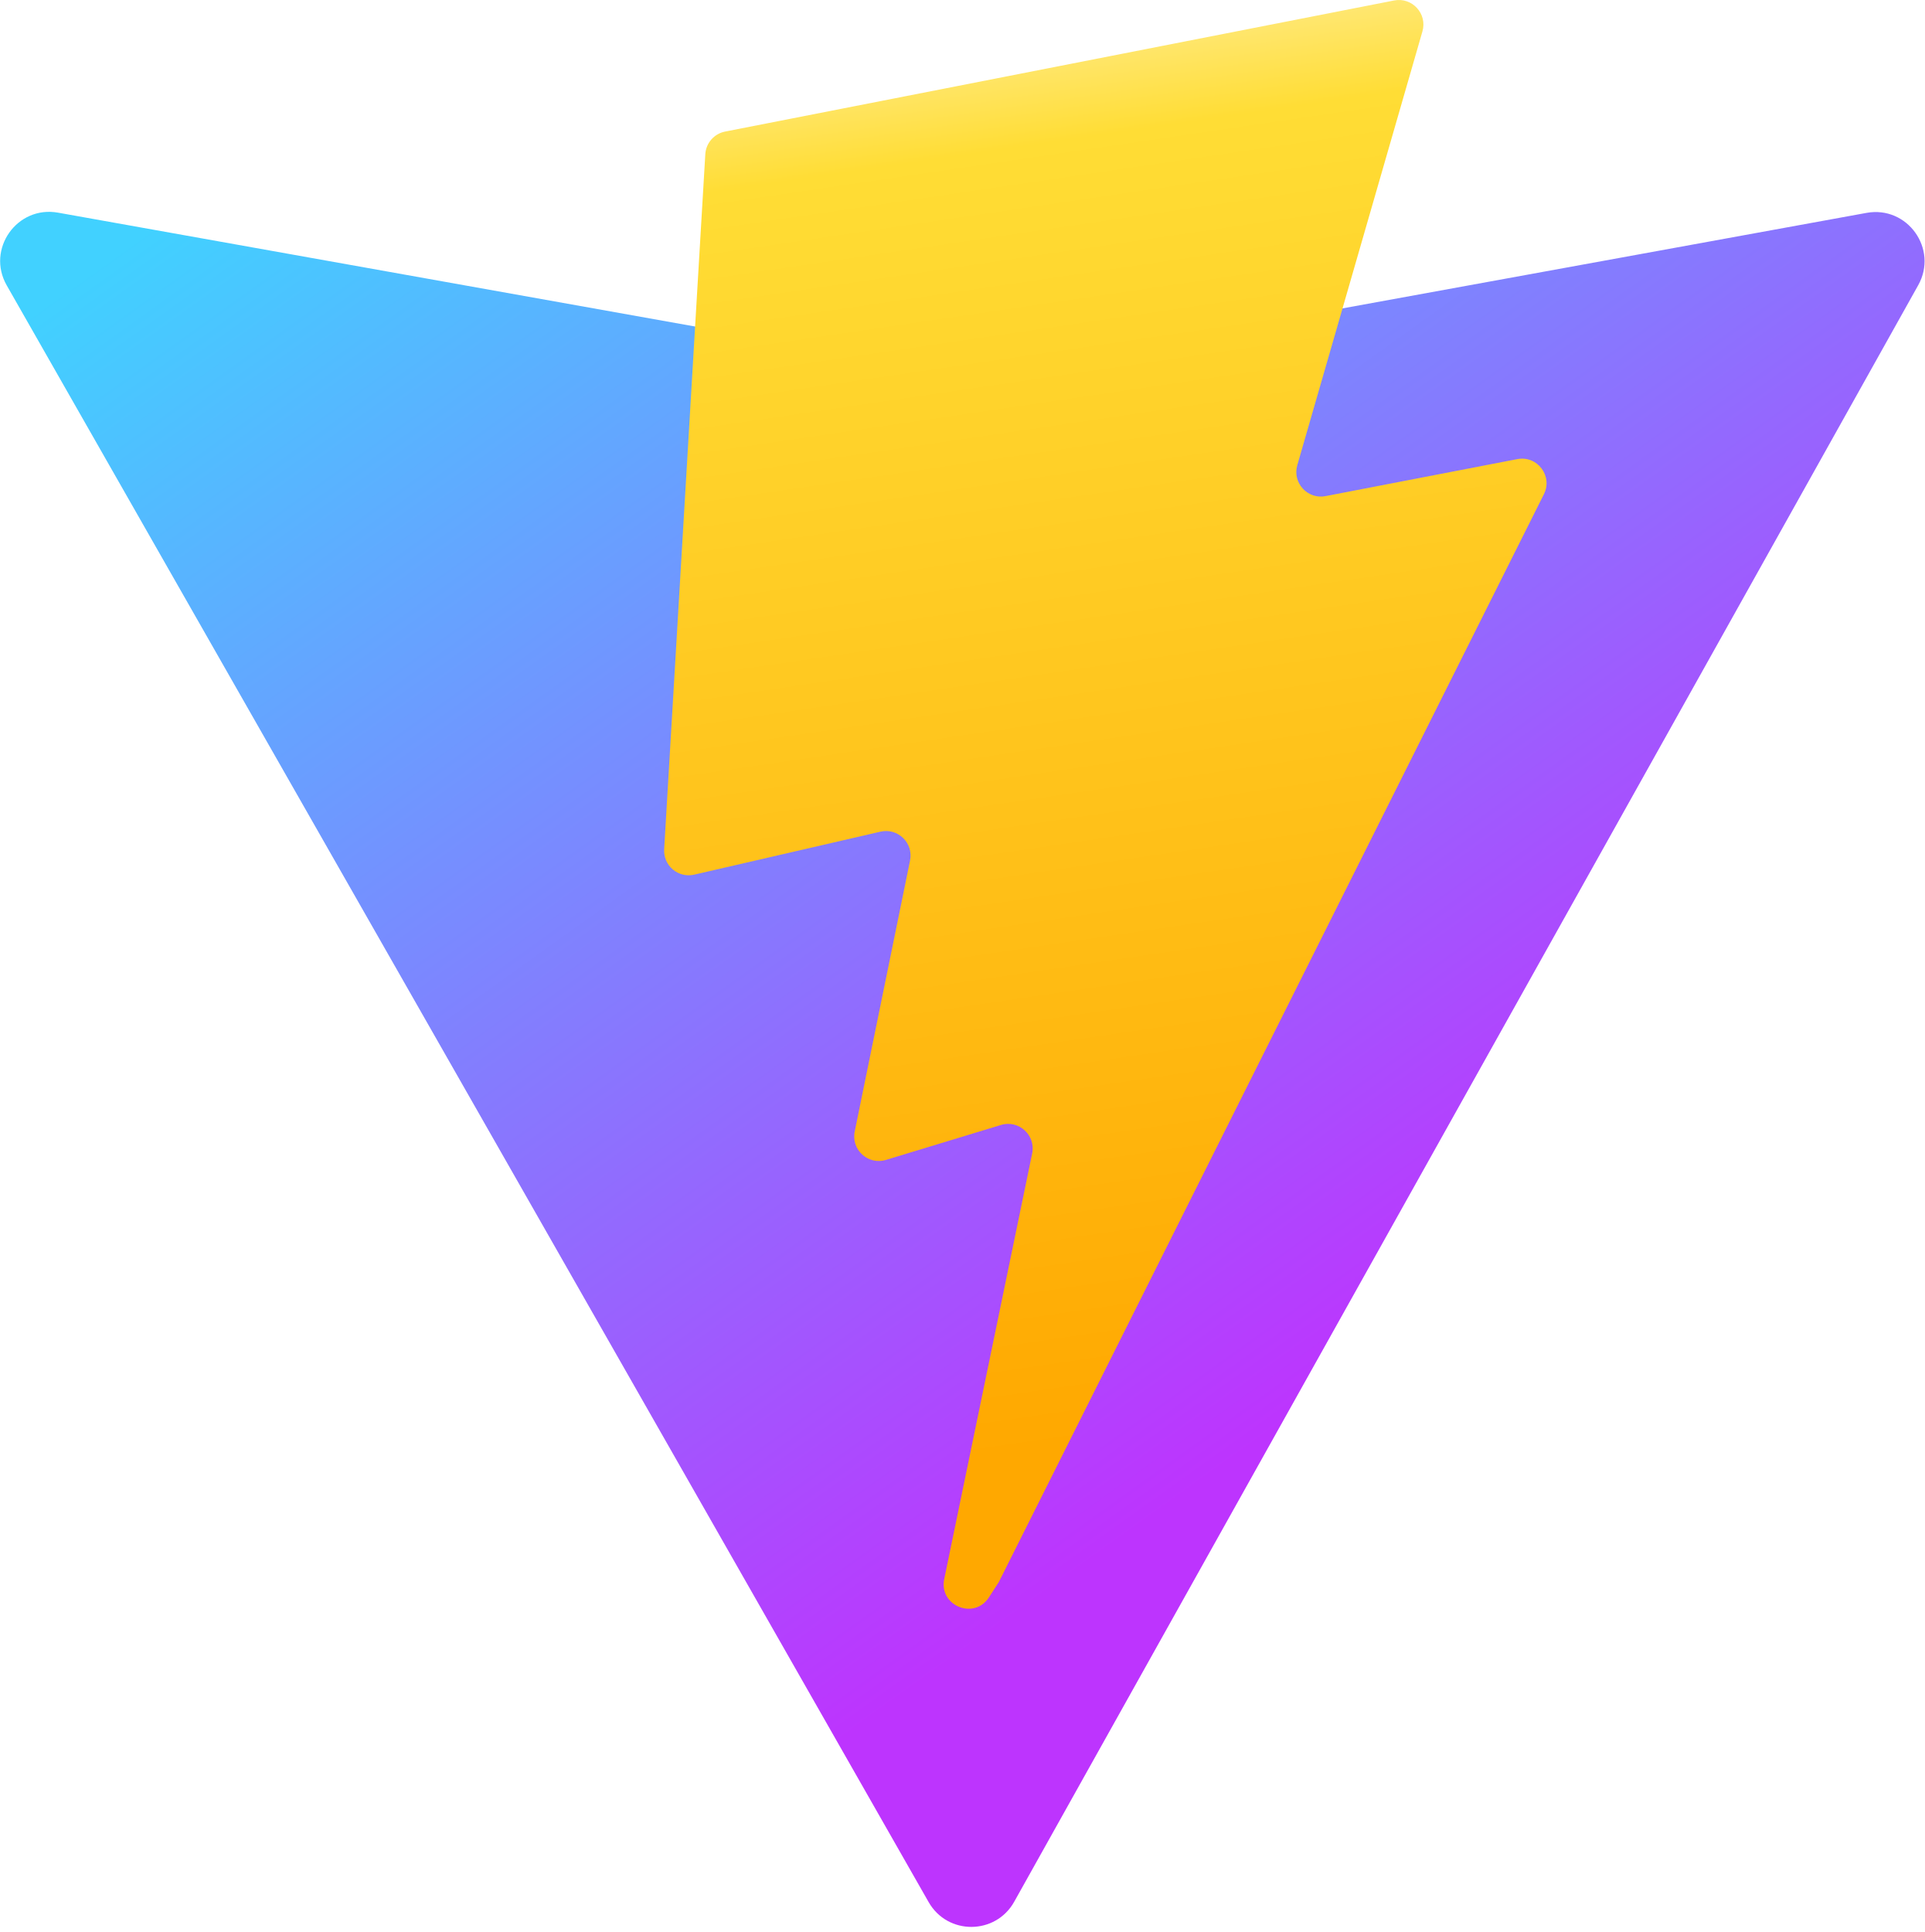
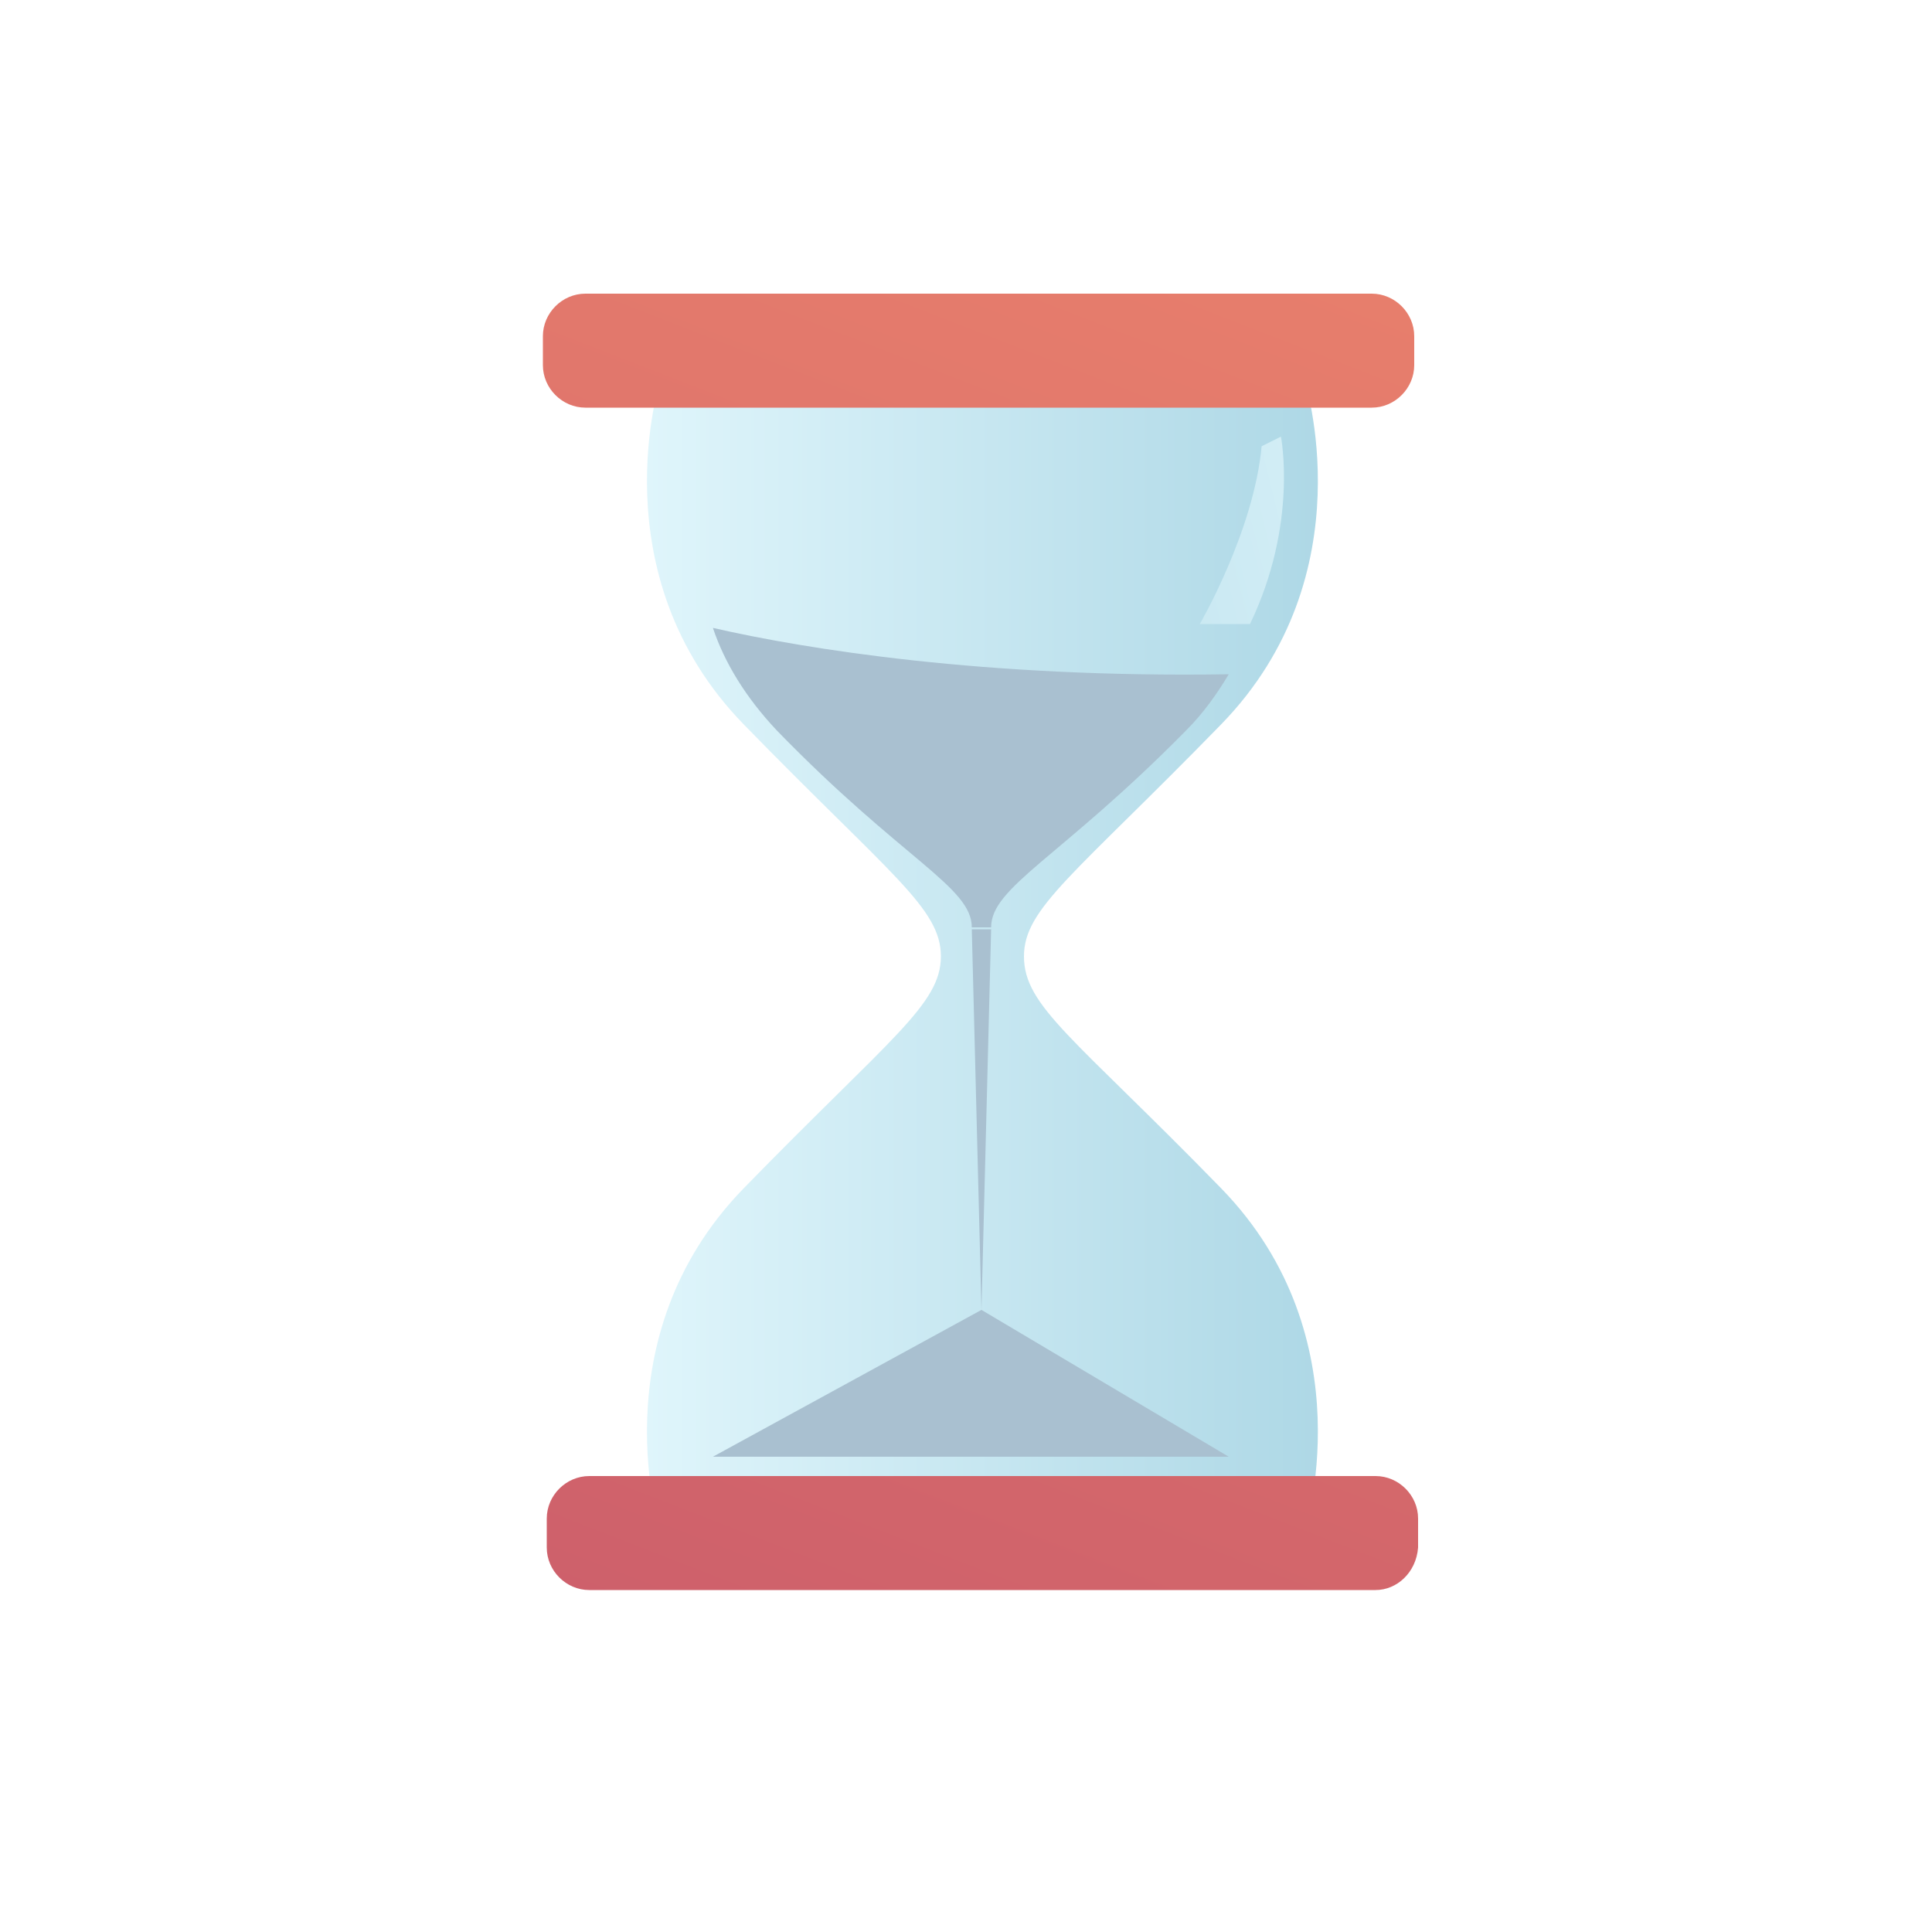
- <svg xmlns="http://www.w3.org/2000/svg" aria-hidden="true" role="img" class="iconify iconify--logos" width="31.88" height="32" preserveAspectRatio="xMidYMid meet" viewBox="0 0 256 257">
-   <defs>
-     <linearGradient id="IconifyId1813088fe1fbc01fb466" x1="-.828%" x2="57.636%" y1="7.652%" y2="78.411%">
-       <stop offset="0%" stop-color="#41D1FF" />
-       <stop offset="100%" stop-color="#BD34FE" />
-     </linearGradient>
-     <linearGradient id="IconifyId1813088fe1fbc01fb467" x1="43.376%" x2="50.316%" y1="2.242%" y2="89.03%">
-       <stop offset="0%" stop-color="#FFEA83" />
-       <stop offset="8.333%" stop-color="#FFDD35" />
-       <stop offset="100%" stop-color="#FFA800" />
-     </linearGradient>
-   </defs>
-   <path fill="url(#IconifyId1813088fe1fbc01fb466)" d="M255.153 37.938L134.897 252.976c-2.483 4.44-8.862 4.466-11.382.048L.875 37.958c-2.746-4.814 1.371-10.646 6.827-9.67l120.385 21.517a6.537 6.537 0 0 0 2.322-.004l117.867-21.483c5.438-.991 9.574 4.796 6.877 9.62Z" />
-   <path fill="url(#IconifyId1813088fe1fbc01fb467)" d="M185.432.063L96.44 17.501a3.268 3.268 0 0 0-2.634 3.014l-5.474 92.456a3.268 3.268 0 0 0 3.997 3.378l24.777-5.718c2.318-.535 4.413 1.507 3.936 3.838l-7.361 36.047c-.495 2.426 1.782 4.5 4.151 3.78l15.304-4.649c2.372-.72 4.652 1.36 4.15 3.788l-11.698 56.621c-.732 3.542 3.979 5.473 5.943 2.437l1.313-2.028l72.516-144.72c1.215-2.423-.88-5.186-3.54-4.672l-25.505 4.922c-2.396.462-4.435-1.77-3.759-4.114l16.646-57.705c.677-2.35-1.37-4.583-3.769-4.113Z" />
+ <svg xmlns="http://www.w3.org/2000/svg" xml:space="preserve" id="Слой_1" x="0" y="0" style="enable-background:new 0 0 100 100" version="1.1" viewBox="0 0 100 100">
+   <style>.st3{fill:#a9c0d0}</style>
+   <linearGradient id="SVGID_1_" x1="33.456" x2="68.157" y1="49.55" y2="49.55" gradientUnits="userSpaceOnUse">
+     <stop offset="0" style="stop-color:#dff5fb" />
+     <stop offset=".25" style="stop-color:#d3eef6" />
+     <stop offset="1" style="stop-color:#aed8e6" />
+   </linearGradient>
+   <path d="M53 49.5c0-2.5 2.6-4.2 10.2-12s4.3-17.9 4.3-17.9H34.2s-3.3 10.1 4.3 17.9 10.2 9.5 10.2 12-2.6 4.2-10.2 12-4.3 17.9-4.3 17.9H67.5s3.3-10.1-4.3-17.9c-7.6-7.8-10.2-9.4-10.2-12z" style="fill:url(#SVGID_1_)" />
+   <linearGradient id="SVGID_2_" x1="66.848" x2="17.908" y1="-23.433" y2="102.561" gradientUnits="userSpaceOnUse">
+     <stop offset="0" style="stop-color:#f28b6c" />
+     <stop offset="1" style="stop-color:#c7586b" />
+   </linearGradient>
+   <path d="M71 21.1H30.3c-1.2 0-2.2-1-2.2-2.2v-1.5c0-1.2 1-2.2 2.2-2.2H71c1.2 0 2.2 1 2.2 2.2v1.5c0 1.2-1 2.2-2.2 2.2z" style="fill:url(#SVGID_2_)" />
+   <linearGradient id="SVGID_3_" x1="88.084" x2="39.145" y1="-16.576" y2="109.418" gradientUnits="userSpaceOnUse">
+     <stop offset="0" style="stop-color:#f28b6c" />
+     <stop offset="1" style="stop-color:#c7586b" />
+   </linearGradient>
+   <path d="M71.2 82.3H30.5c-1.2 0-2.2-1-2.2-2.2v-1.5c0-1.2 1-2.2 2.2-2.2h40.7c1.2 0 2.2 1 2.2 2.2v1.5c-.1 1.3-1.1 2.2-2.2 2.2z" style="fill:url(#SVGID_3_)" />
+   <path d="M36.9 32.5c.6 1.8 1.7 3.6 3.3 5.3 6.5 6.7 10.1 8.1 10.1 10.2h1c0-2.1 3.6-3.6 10.1-10.2.9-.9 1.6-1.9 2.2-2.9-12.6.2-21.9-1.3-26.7-2.4zM36.9 75.4h26.7l-12.8-7.6zM50.3 48.1l.5 19.7.5-19.7z" class="st3" />
+   <linearGradient id="SVGID_4_" x1="78.346" x2="38.3" y1="24.262" y2="34.104" gradientUnits="userSpaceOnUse">
+     <stop offset="0" style="stop-color:#dff5fb" />
+     <stop offset=".25" style="stop-color:#d3eef6" />
+     <stop offset="1" style="stop-color:#aed8e6" />
+   </linearGradient>
+   <path d="M66.3 22.6s.9 4.5-1.6 9.7h-2.6s2.8-4.8 3.2-9.2l1-.5z" style="fill:url(#SVGID_4_)" />
</svg>
